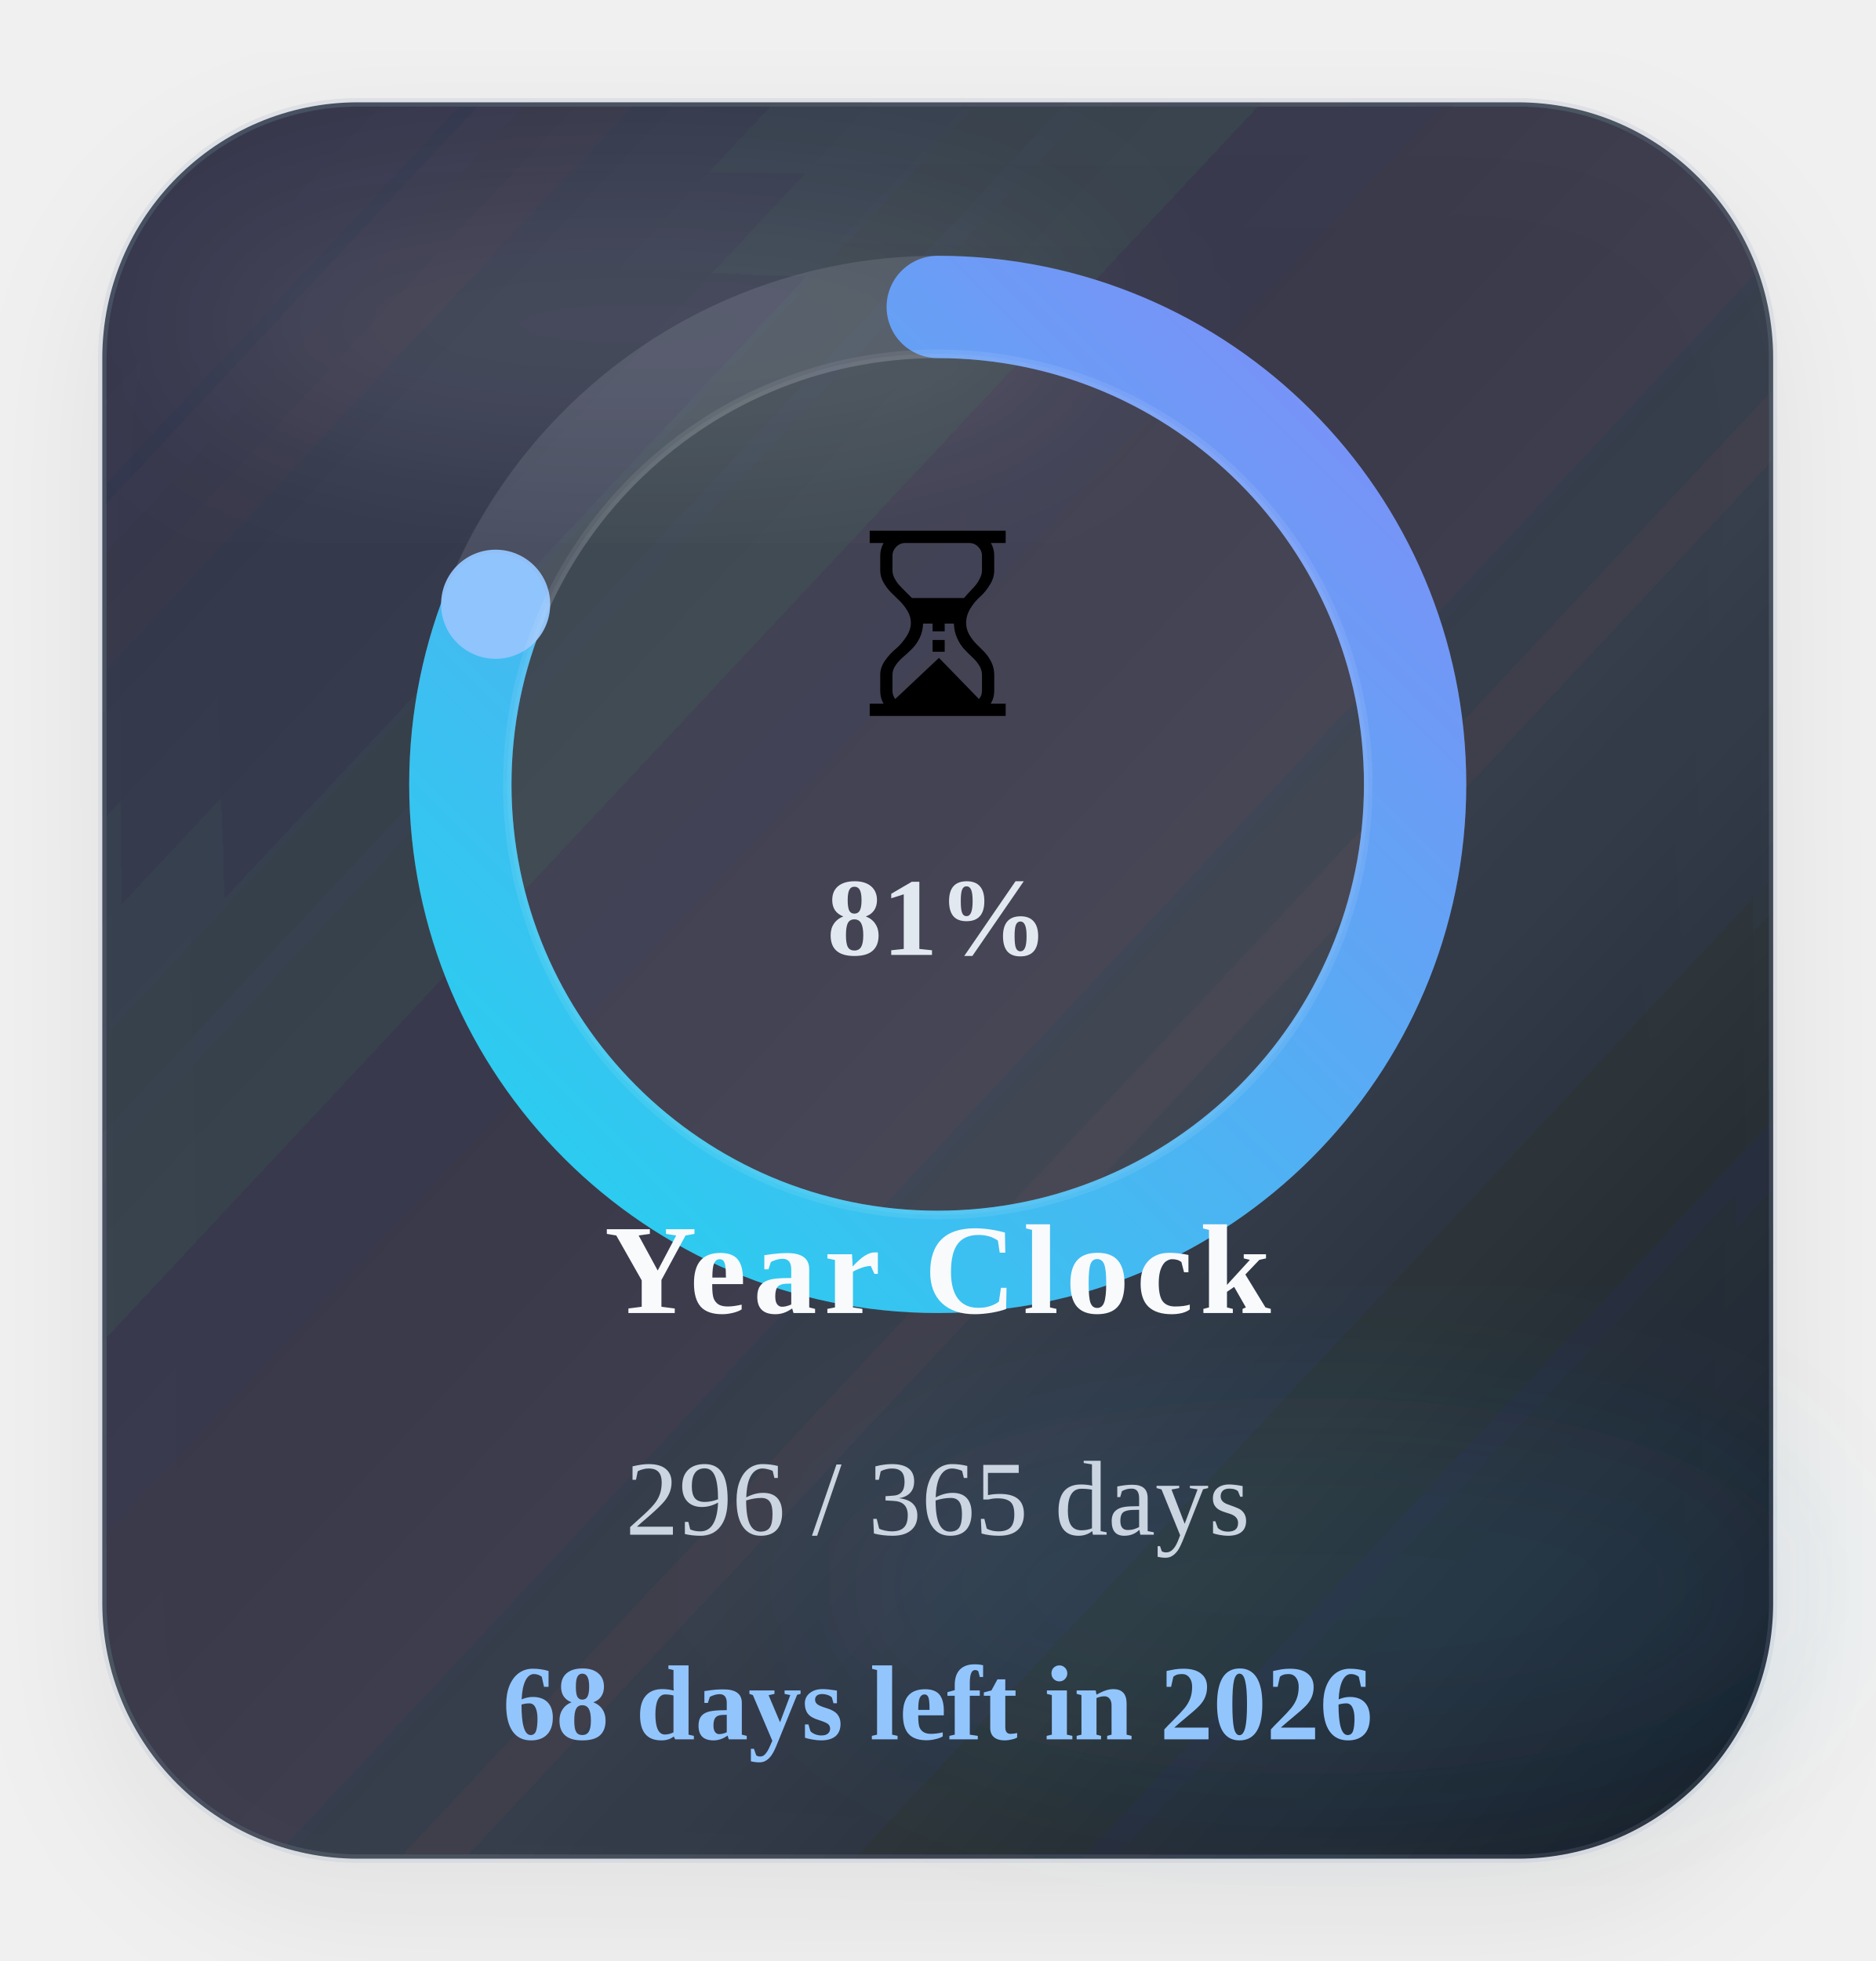
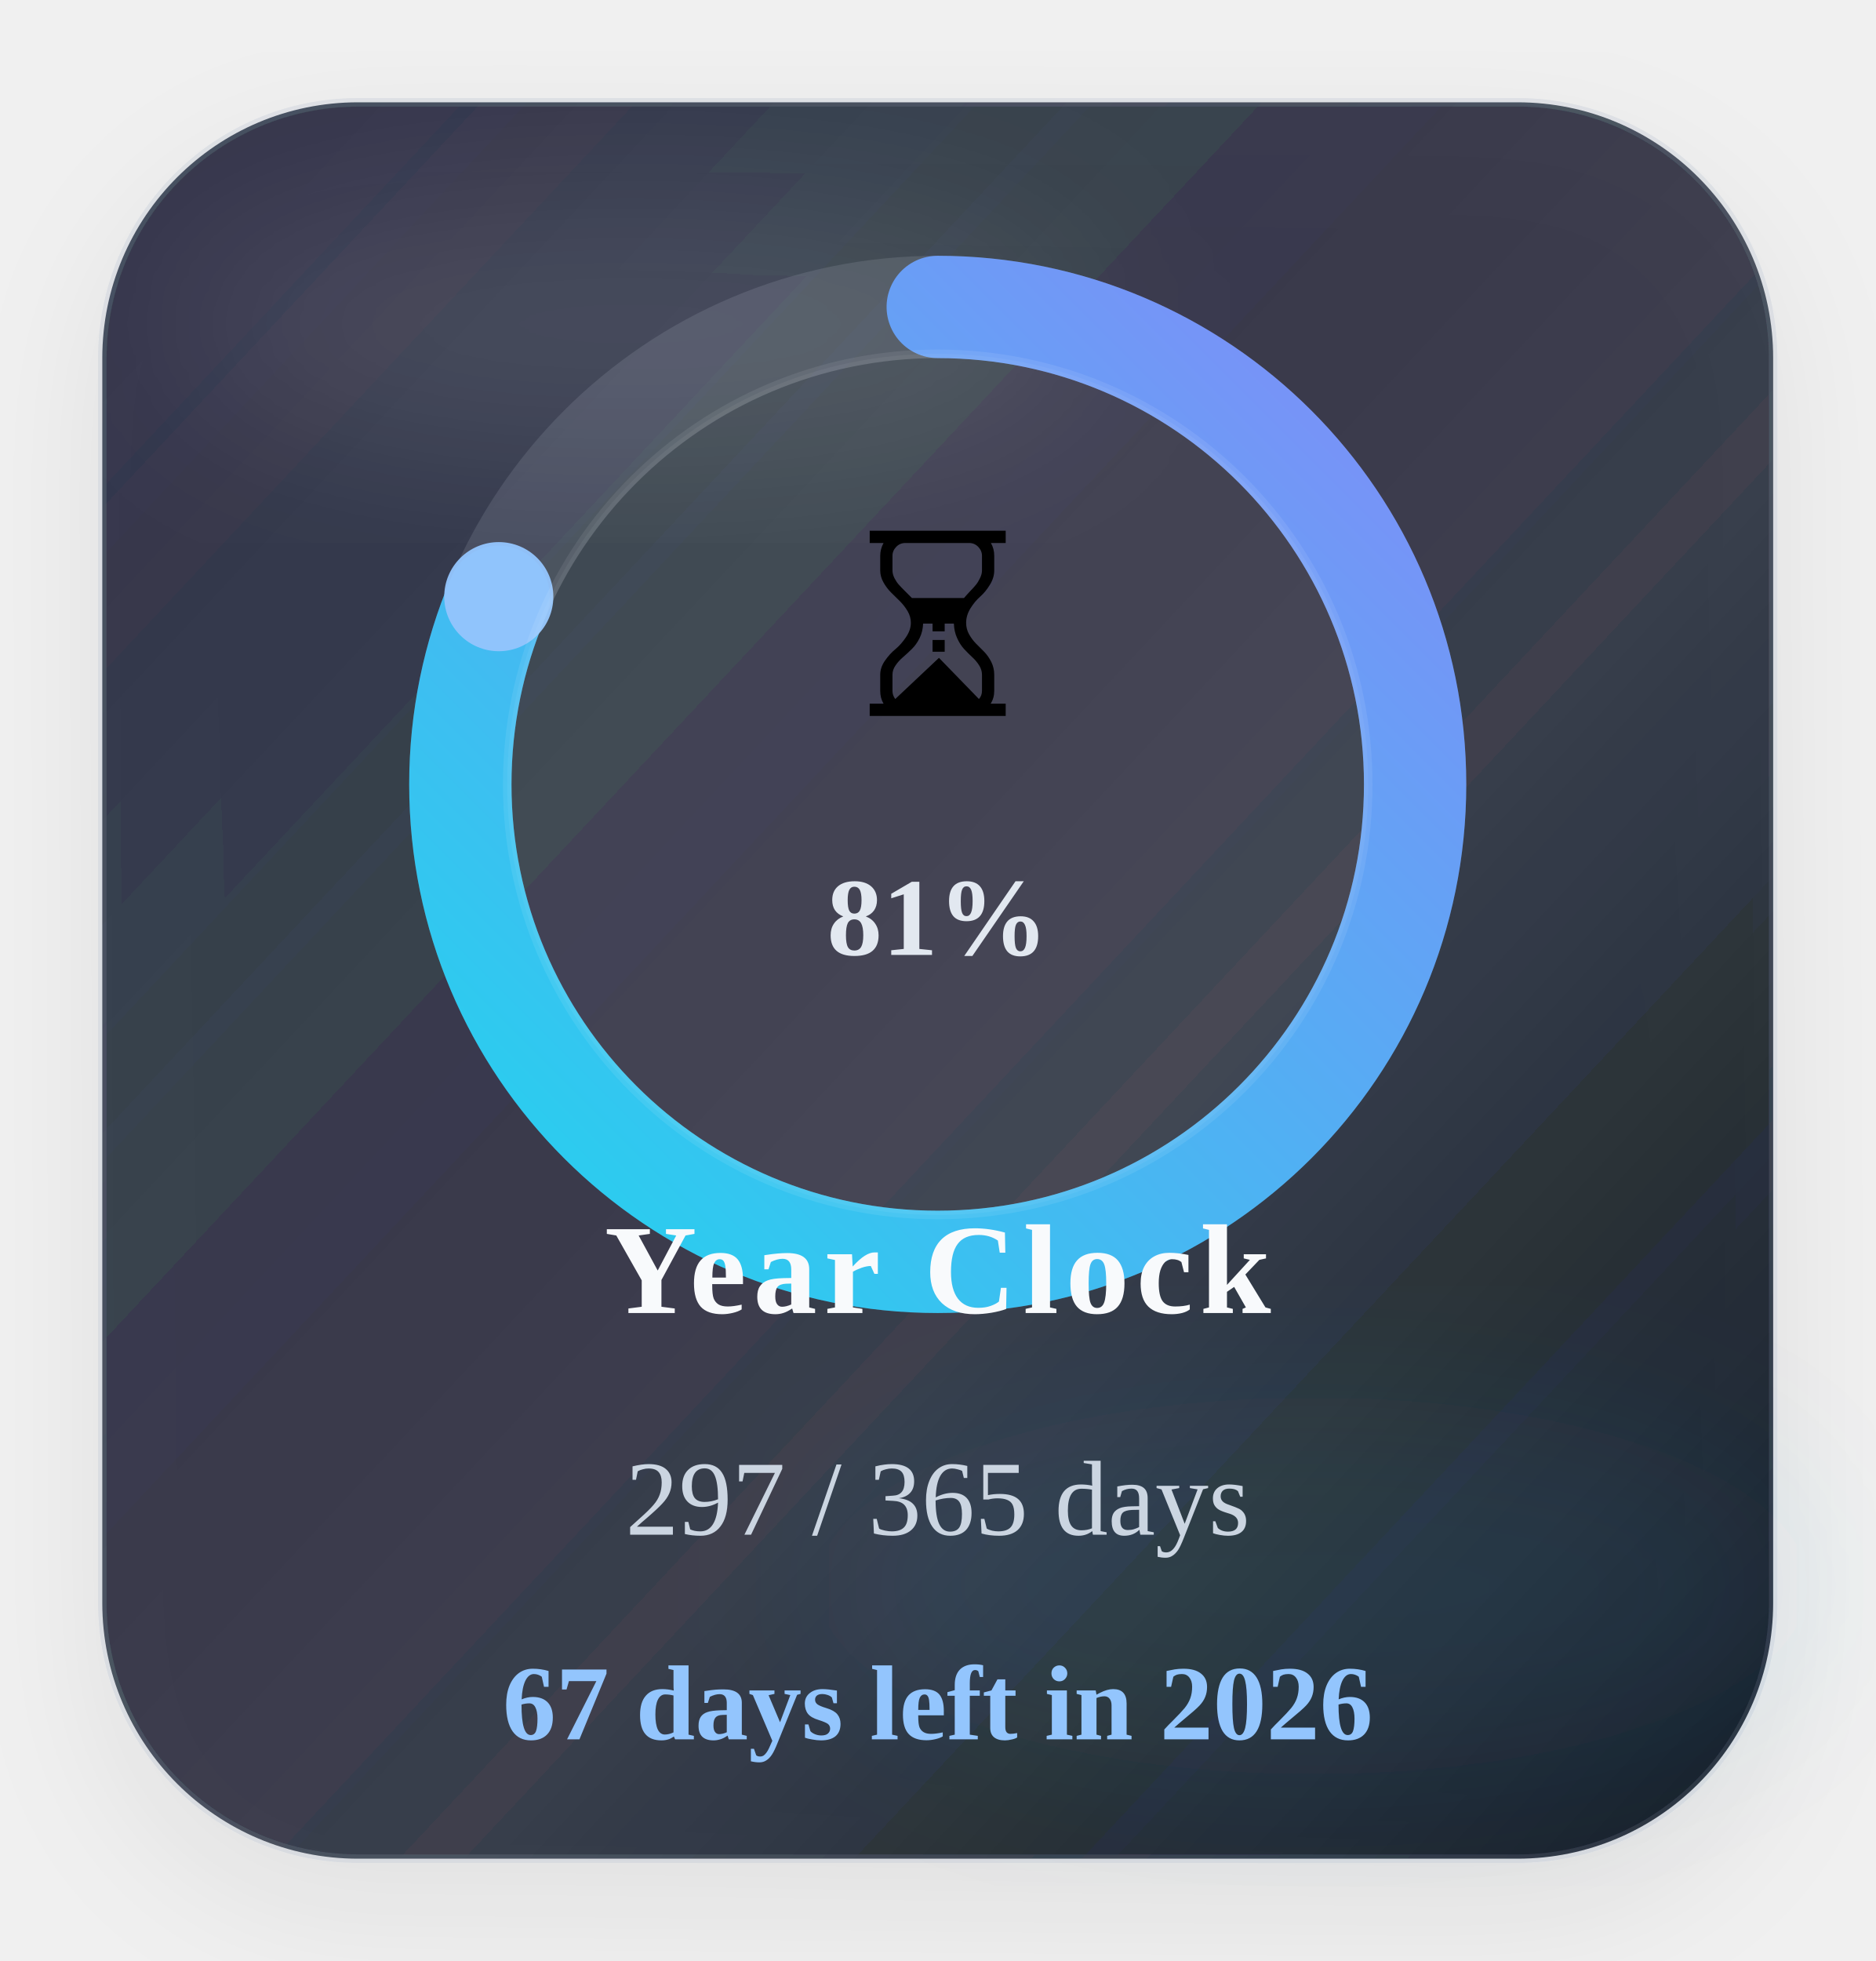
<svg xmlns="http://www.w3.org/2000/svg" width="220" height="230" viewBox="0 0 220 230" role="img" aria-label="Time progress for 2026">
  <defs>
    <linearGradient id="timeGradient" x1="0%" y1="0%" x2="100%" y2="100%">
      <stop offset="0%" stop-color="#22d3ee" />
      <stop offset="100%" stop-color="#818cf8" />
    </linearGradient>
    <linearGradient id="timeCard" x1="0%" y1="0%" x2="100%" y2="100%">
      <stop offset="0%" stop-color="#1c2537" stop-opacity="0.88" />
      <stop offset="60%" stop-color="#111827" stop-opacity="0.8" />
      <stop offset="100%" stop-color="#0b1220" stop-opacity="0.96" />
    </linearGradient>
    <filter id="timeShadow" x="-25%" y="-25%" width="150%" height="150%">
      <feDropShadow dx="0" dy="6" stdDeviation="8" flood-color="#020617" flood-opacity="0.08" />
    </filter>
    <filter id="timeBlur" x="-30%" y="-30%" width="160%" height="160%">
      <feGaussianBlur stdDeviation="10" />
    </filter>
  </defs>
  <rect x="12" y="12" width="196" height="206" rx="30" fill="url(#timeCard)" stroke="#94a3b8" stroke-opacity="0.18" filter="url(#timeShadow)" />
  <ellipse cx="74" cy="38" rx="54" ry="16" fill="#ffffff" fill-opacity="0.09" filter="url(#timeBlur)" />
  <ellipse cx="154" cy="186" rx="58" ry="22" fill="#38bdf8" fill-opacity="0.08" filter="url(#timeBlur)" />
  <circle class="ring-track" cx="110" cy="92" r="56" fill="none" stroke="#cbd5e1" stroke-opacity="0.14" stroke-width="12" />
-   <circle class="progress-ring" cx="110" cy="92" r="56" fill="none" stroke="url(#timeGradient)" stroke-width="12" stroke-linecap="round" stroke-dasharray="351.86" stroke-dashoffset="66.29" data-target-offset="66.29" data-ring-length="351.86" transform="rotate(-90 110 92)" />
-   <circle class="progress-endcap" cx="58.14" cy="70.87" r="6.4" fill="#93c5fd" fill-opacity="0.96" data-center-x="110" data-center-y="92" data-radius="56" data-target-angle="202.1719" />
+   <circle class="progress-ring" cx="110" cy="92" r="56" fill="none" stroke="url(#timeGradient)" stroke-width="12" stroke-linecap="round" stroke-dasharray="351.86" stroke-dashoffset="65.33" data-target-offset="65.33" data-ring-length="351.86" transform="rotate(-90 110 92)" />
+   <circle class="progress-endcap" cx="58.51" cy="69.98" r="6.4" fill="#93c5fd" fill-opacity="0.96" data-center-x="110" data-center-y="92" data-radius="56" data-target-angle="203.1582" />
  <circle class="ring-core" cx="110" cy="92" r="50.5" fill="#ffffff" fill-opacity="0.05" stroke="#ffffff" stroke-opacity="0.08" />
  <text class="progress-emoji" x="110" y="84" text-anchor="middle" font-size="30">⏳</text>
  <text class="progress-percent" x="110" y="112" text-anchor="middle" font-size="13" font-weight="700" fill="#e2e8f0">81%</text>
  <text class="progress-label" x="110" y="154" text-anchor="middle" font-size="15" font-weight="700" letter-spacing="0.8" fill="#f8fafc">Year Clock</text>
-   <text class="progress-value" x="110" y="180" text-anchor="middle" font-size="12.5" fill="#cbd5e1">296 / 365 days</text>
-   <text class="progress-status" data-status-state="remaining" x="110" y="204" text-anchor="middle" font-size="12.5" font-weight="700" fill="#93c5fd">68 days left in 2026</text>
+   <text class="progress-value" x="110" y="180" text-anchor="middle" font-size="12.5" fill="#cbd5e1">297 / 365 days</text>
+   <text class="progress-status" data-status-state="remaining" x="110" y="204" text-anchor="middle" font-size="12.5" font-weight="700" fill="#93c5fd">67 days left in 2026</text>
</svg>
